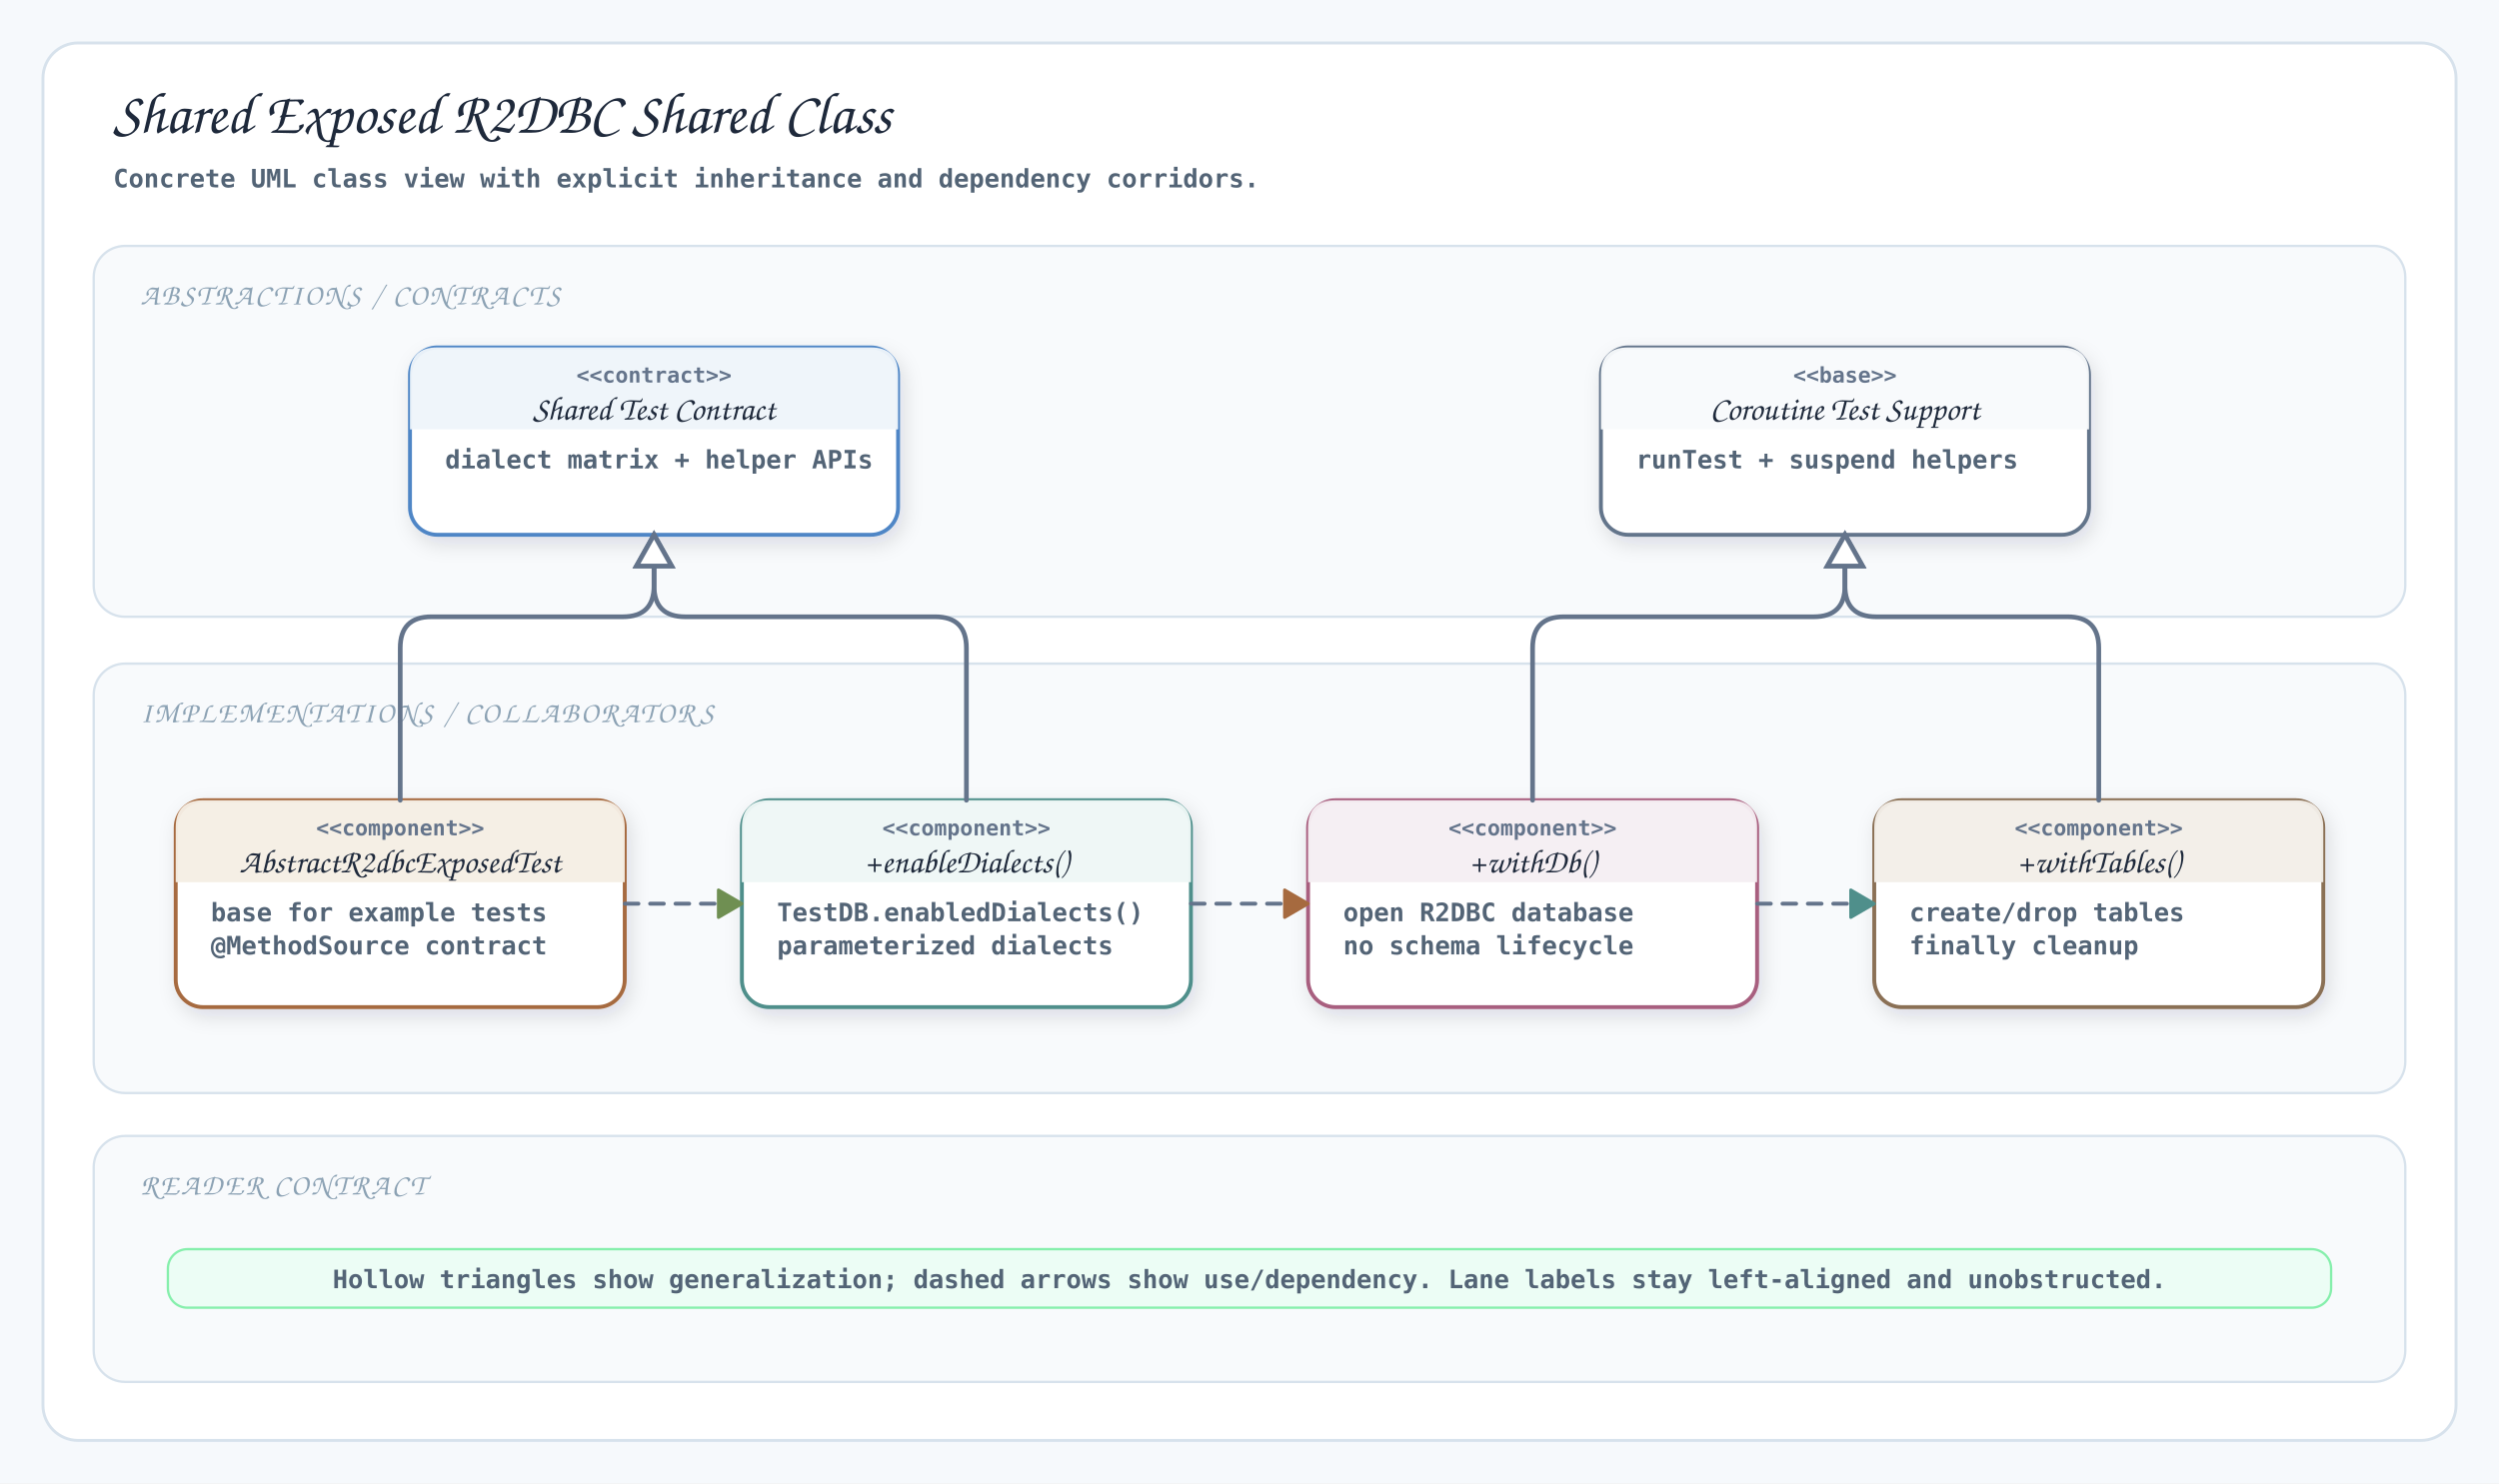
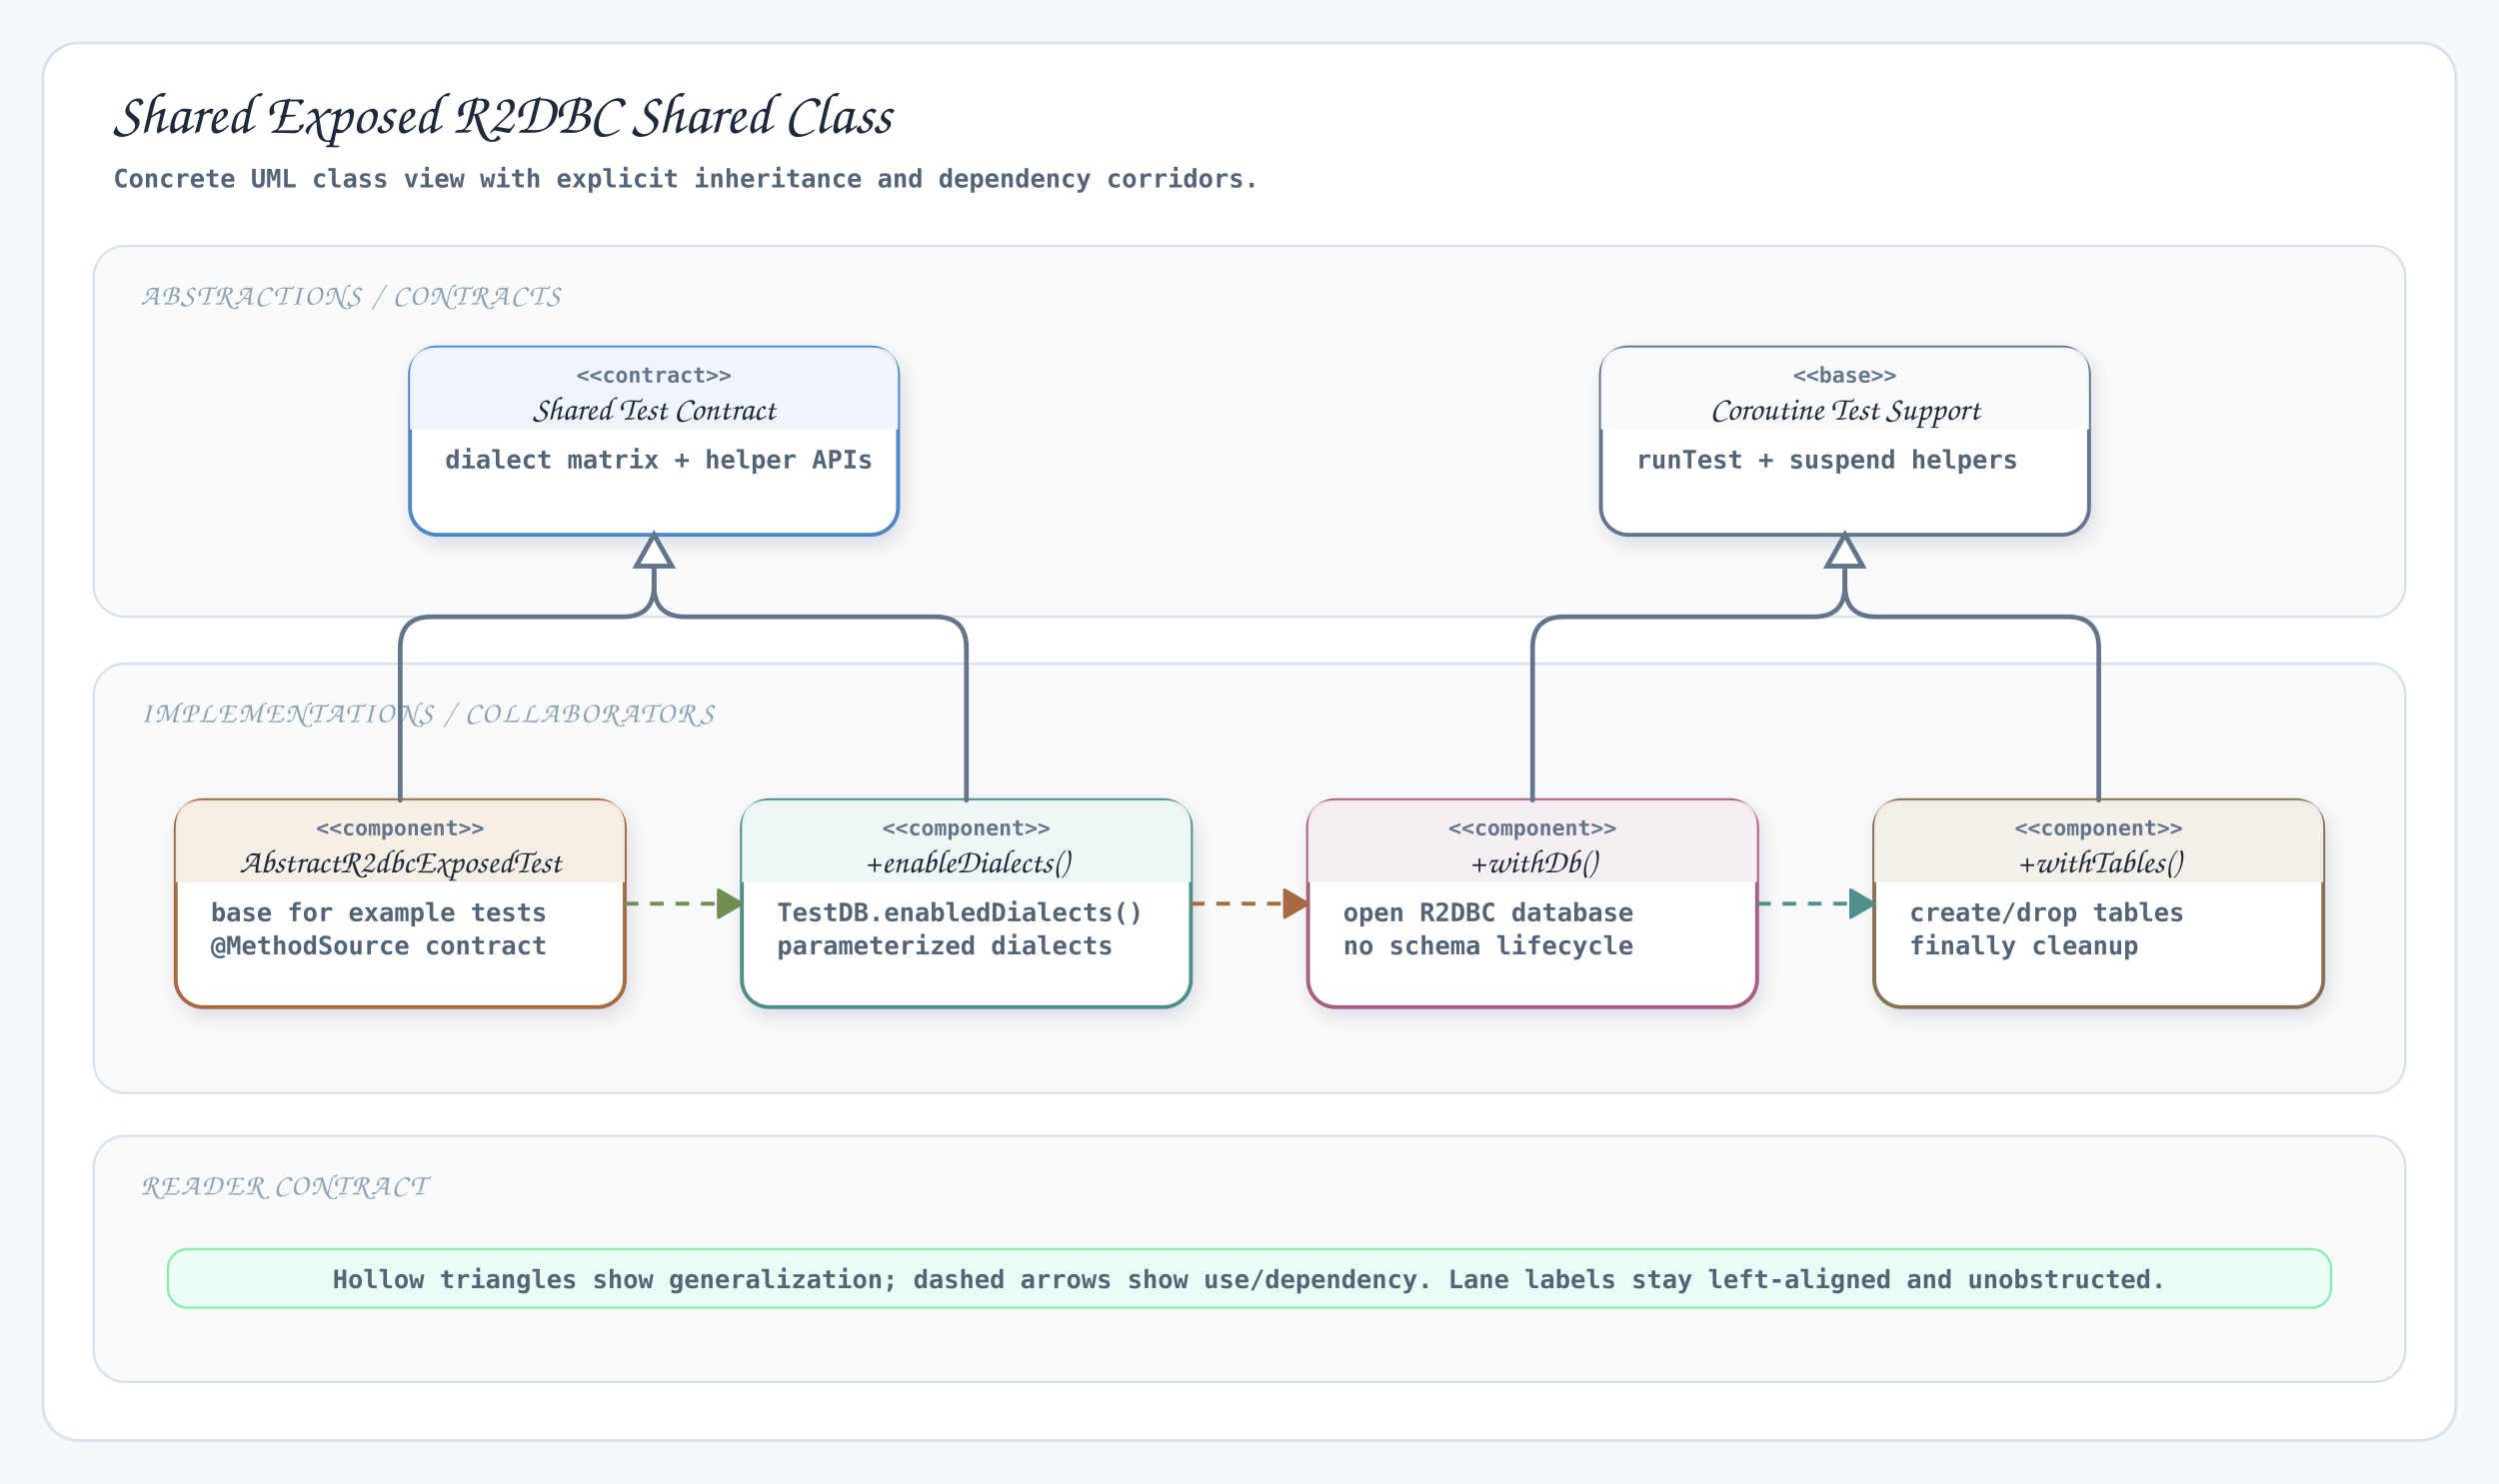
<svg xmlns="http://www.w3.org/2000/svg" viewBox="0 0 1280 760" width="1280" height="760" role="img" aria-label="Shared Exposed R2DBC Shared Class diagram">
  <defs>
    <filter id="shadow" x="-10%" y="-10%" width="120%" height="130%">
      <feDropShadow dx="2" dy="4" stdDeviation="5" flood-color="#1f2937" flood-opacity="0.12" />
    </filter>
    <style>.canvas{fill:#f6f9fc}.frame{fill:#fff;stroke:#d7e2ec;stroke-width:1.5}.lane{fill:#f8fafc;stroke:#d7e2ec;stroke-width:1.2}.card{filter:url(#shadow)}.header{opacity:.96}.title{font-family:"Architects Daughter","Comic Sans MS",cursive;font-size:30px;fill:#1e293b}.subtitle,.detail,.note{font-family:"Comic Mono","SFMono-Regular",monospace;font-size:13px;fill:#536476;font-weight:700}.tiny{font-family:"Comic Mono","SFMono-Regular",monospace;font-size:11px;fill:#64748b;font-weight:700}.laneTitle{font-family:"Architects Daughter","Comic Sans MS",cursive;font-size:15px;letter-spacing:.08em;fill:#8ca2b4}.cardTitle{font-family:"Architects Daughter","Comic Sans MS",cursive;font-size:17px;fill:#1e293b}.connector{fill:none;stroke:#64748b;stroke-width:2.4;stroke-linecap:round;stroke-linejoin:round}.use{fill:none;stroke-width:2;stroke-dasharray:7 6;stroke-linecap:round;stroke-linejoin:round}.rel{fill:none;stroke:#64748b;stroke-width:2.2;stroke-linecap:round;stroke-linejoin:round}.head{fill:white;stroke:#64748b;stroke-width:2.4;stroke-dasharray:none}.labelPill{fill:#fff;stroke:#d7e2ec;stroke-width:1}.noteBox{fill:#ecfdf5;stroke:#86efac;stroke-width:1.2}</style>
  </defs>
  <rect width="1280" height="760" class="canvas" />
  <rect x="22" y="22" width="1236" height="716" rx="18" class="frame" />
  <text x="58" y="68" class="title" text-anchor="start">Shared Exposed R2DBC Shared Class</text>
  <text x="58" y="96" class="subtitle" text-anchor="start">Concrete UML class view with explicit inheritance and dependency corridors.</text>
  <rect x="48" y="126" width="1184" height="190" rx="16" class="lane" />
  <text x="72" y="156" class="laneTitle" text-anchor="start">ABSTRACTIONS / CONTRACTS</text>
  <rect x="48" y="340" width="1184" height="220" rx="16" class="lane" />
  <text x="72" y="370" class="laneTitle" text-anchor="start">IMPLEMENTATIONS / COLLABORATORS</text>
  <rect x="48" y="582" width="1184" height="126" rx="16" class="lane" />
  <text x="72" y="612" class="laneTitle" text-anchor="start">READER CONTRACT</text>
  <g data-card="Shared Test Contract" data-x="210" data-y="178" data-width="250" data-height="96">
    <rect x="210" y="178" width="250" height="96" rx="14" fill="#fff" stroke="#4f86c6" stroke-width="2" class="card" />
    <path class="header" d="M210,220 L210,192 Q210,178 224,178 L446,178 Q460,178 460,192 L460,220 Z" fill="#eef5fa" />
    <text x="335.0" y="196" class="tiny" text-anchor="middle">&lt;&lt;contract&gt;&gt;</text>
    <text x="335.0" y="215" class="cardTitle" text-anchor="middle">Shared Test Contract</text>
    <text x="228" y="240" class="detail" text-anchor="start">dialect matrix + helper APIs</text>
  </g>
  <g data-card="Coroutine Test Support" data-x="820" data-y="178" data-width="250" data-height="96">
    <rect x="820" y="178" width="250" height="96" rx="14" fill="#fff" stroke="#64748b" stroke-width="2" class="card" />
    <path class="header" d="M820,220 L820,192 Q820,178 834,178 L1056,178 Q1070,178 1070,192 L1070,220 Z" fill="#f8fafc" />
    <text x="945.0" y="196" class="tiny" text-anchor="middle">&lt;&lt;base&gt;&gt;</text>
    <text x="945.0" y="215" class="cardTitle" text-anchor="middle">Coroutine Test Support</text>
    <text x="838" y="240" class="detail" text-anchor="start">runTest + suspend helpers</text>
  </g>
  <g data-card="AbstractR2dbcExposedTest" data-x="90" data-y="410" data-width="230" data-height="106">
    <rect x="90" y="410" width="230" height="106" rx="14" fill="#fff" stroke="#a66a3f" stroke-width="2" class="card" />
    <path class="header" d="M90,452 L90,424 Q90,410 104,410 L306,410 Q320,410 320,424 L320,452 Z" fill="#f5eee4" />
    <text x="205.0" y="428" class="tiny" text-anchor="middle">&lt;&lt;component&gt;&gt;</text>
    <text x="205.0" y="447" class="cardTitle" text-anchor="middle">AbstractR2dbcExposedTest</text>
    <text x="108" y="472" class="detail" text-anchor="start">base for example tests</text>
    <text x="108" y="489" class="detail" text-anchor="start">@MethodSource contract</text>
  </g>
  <g data-card="+enableDialects()" data-x="380" data-y="410" data-width="230" data-height="106">
    <rect x="380" y="410" width="230" height="106" rx="14" fill="#fff" stroke="#4f8f8b" stroke-width="2" class="card" />
    <path class="header" d="M380,452 L380,424 Q380,410 394,410 L596,410 Q610,410 610,424 L610,452 Z" fill="#eef7f6" />
    <text x="495.0" y="428" class="tiny" text-anchor="middle">&lt;&lt;component&gt;&gt;</text>
    <text x="495.0" y="447" class="cardTitle" text-anchor="middle">+enableDialects()</text>
    <text x="398" y="472" class="detail" text-anchor="start">TestDB.enabledDialects()</text>
    <text x="398" y="489" class="detail" text-anchor="start">parameterized dialects</text>
  </g>
  <g data-card="+withDb()" data-x="670" data-y="410" data-width="230" data-height="106">
    <rect x="670" y="410" width="230" height="106" rx="14" fill="#fff" stroke="#a85f7f" stroke-width="2" class="card" />
    <path class="header" d="M670,452 L670,424 Q670,410 684,410 L886,410 Q900,410 900,424 L900,452 Z" fill="#f5eef2" />
    <text x="785.0" y="428" class="tiny" text-anchor="middle">&lt;&lt;component&gt;&gt;</text>
    <text x="785.0" y="447" class="cardTitle" text-anchor="middle">+withDb()</text>
    <text x="688" y="472" class="detail" text-anchor="start">open R2DBC database</text>
    <text x="688" y="489" class="detail" text-anchor="start">no schema lifecycle</text>
  </g>
  <g data-card="+withTables()" data-x="960" data-y="410" data-width="230" data-height="106">
    <rect x="960" y="410" width="230" height="106" rx="14" fill="#fff" stroke="#8a6f55" stroke-width="2" class="card" />
    <path class="header" d="M960,452 L960,424 Q960,410 974,410 L1176,410 Q1190,410 1190,424 L1190,452 Z" fill="#f3eee8" />
    <text x="1075.0" y="428" class="tiny" text-anchor="middle">&lt;&lt;component&gt;&gt;</text>
    <text x="1075.0" y="447" class="cardTitle" text-anchor="middle">+withTables()</text>
    <text x="978" y="472" class="detail" text-anchor="start">create/drop tables</text>
    <text x="978" y="489" class="detail" text-anchor="start">finally cleanup</text>
  </g>
  <path class="connector" data-connector="uml-inherit" d="M 205 410 L 205 332 Q 205 316 221 316 L 319 316 Q 335 316 335 300 L 335 274" />
  <polygon class="head" points="335,274 326,290 344,290" stroke-dasharray="none" style="stroke-dasharray:none!important" />
  <path class="connector" data-connector="uml-inherit" d="M 495 410 L 495 332 Q 495 316 479 316 L 351 316 Q 335 316 335 300 L 335 274" />
  <polygon class="head" points="335,274 326,290 344,290" stroke-dasharray="none" style="stroke-dasharray:none!important" />
  <path class="connector" data-connector="uml-inherit" d="M 785 410 L 785 332 Q 785 316 801 316 L 929 316 Q 945 316 945 300 L 945 274" />
  <polygon class="head" points="945,274 936,290 954,290" stroke-dasharray="none" style="stroke-dasharray:none!important" />
  <path class="connector" data-connector="uml-inherit" d="M 1075 410 L 1075 332 Q 1075 316 1059 316 L 961 316 Q 945 316 945 300 L 945 274" />
  <polygon class="head" points="945,274 936,290 954,290" stroke-dasharray="none" style="stroke-dasharray:none!important" />
-   <path class="use connector" data-connector="uml-use" d="M 320 463 L 368 463" stroke="#6f8f52" stroke-linecap="butt" />
+   <path class="use connector" data-connector="uml-use" d="M 320 463 L 368 463" stroke="#6f8f52" stroke-linecap="butt" style="stroke:#6f8f52;stroke-linecap:butt" />
  <polygon points="380,463 368,456 368,470" fill="#6f8f52" stroke="#6f8f52" stroke-width="1.6" stroke-linejoin="round" stroke-dasharray="none" style="stroke-dasharray:none!important" />
-   <path class="use connector" data-connector="uml-use" d="M 610 463 L 658 463" stroke="#a66a3f" stroke-linecap="butt" />
+   <path class="use connector" data-connector="uml-use" d="M 610 463 L 658 463" stroke="#a66a3f" stroke-linecap="butt" style="stroke:#a66a3f;stroke-linecap:butt" />
  <polygon points="670,463 658,456 658,470" fill="#a66a3f" stroke="#a66a3f" stroke-width="1.6" stroke-linejoin="round" stroke-dasharray="none" style="stroke-dasharray:none!important" />
-   <path class="use connector" data-connector="uml-use" d="M 900 463 L 948 463" stroke="#4f8f8b" stroke-linecap="butt" />
+   <path class="use connector" data-connector="uml-use" d="M 900 463 L 948 463" stroke="#4f8f8b" stroke-linecap="butt" style="stroke:#4f8f8b;stroke-linecap:butt" />
  <polygon points="960,463 948,456 948,470" fill="#4f8f8b" stroke="#4f8f8b" stroke-width="1.6" stroke-linejoin="round" stroke-dasharray="none" style="stroke-dasharray:none!important" />
  <rect x="86" y="640" width="1108" height="30" rx="10" class="noteBox" />
  <text x="640" y="660" class="note" text-anchor="middle">Hollow triangles show generalization; dashed arrows show use/dependency. Lane labels stay left-aligned and unobstructed.</text>
</svg>
